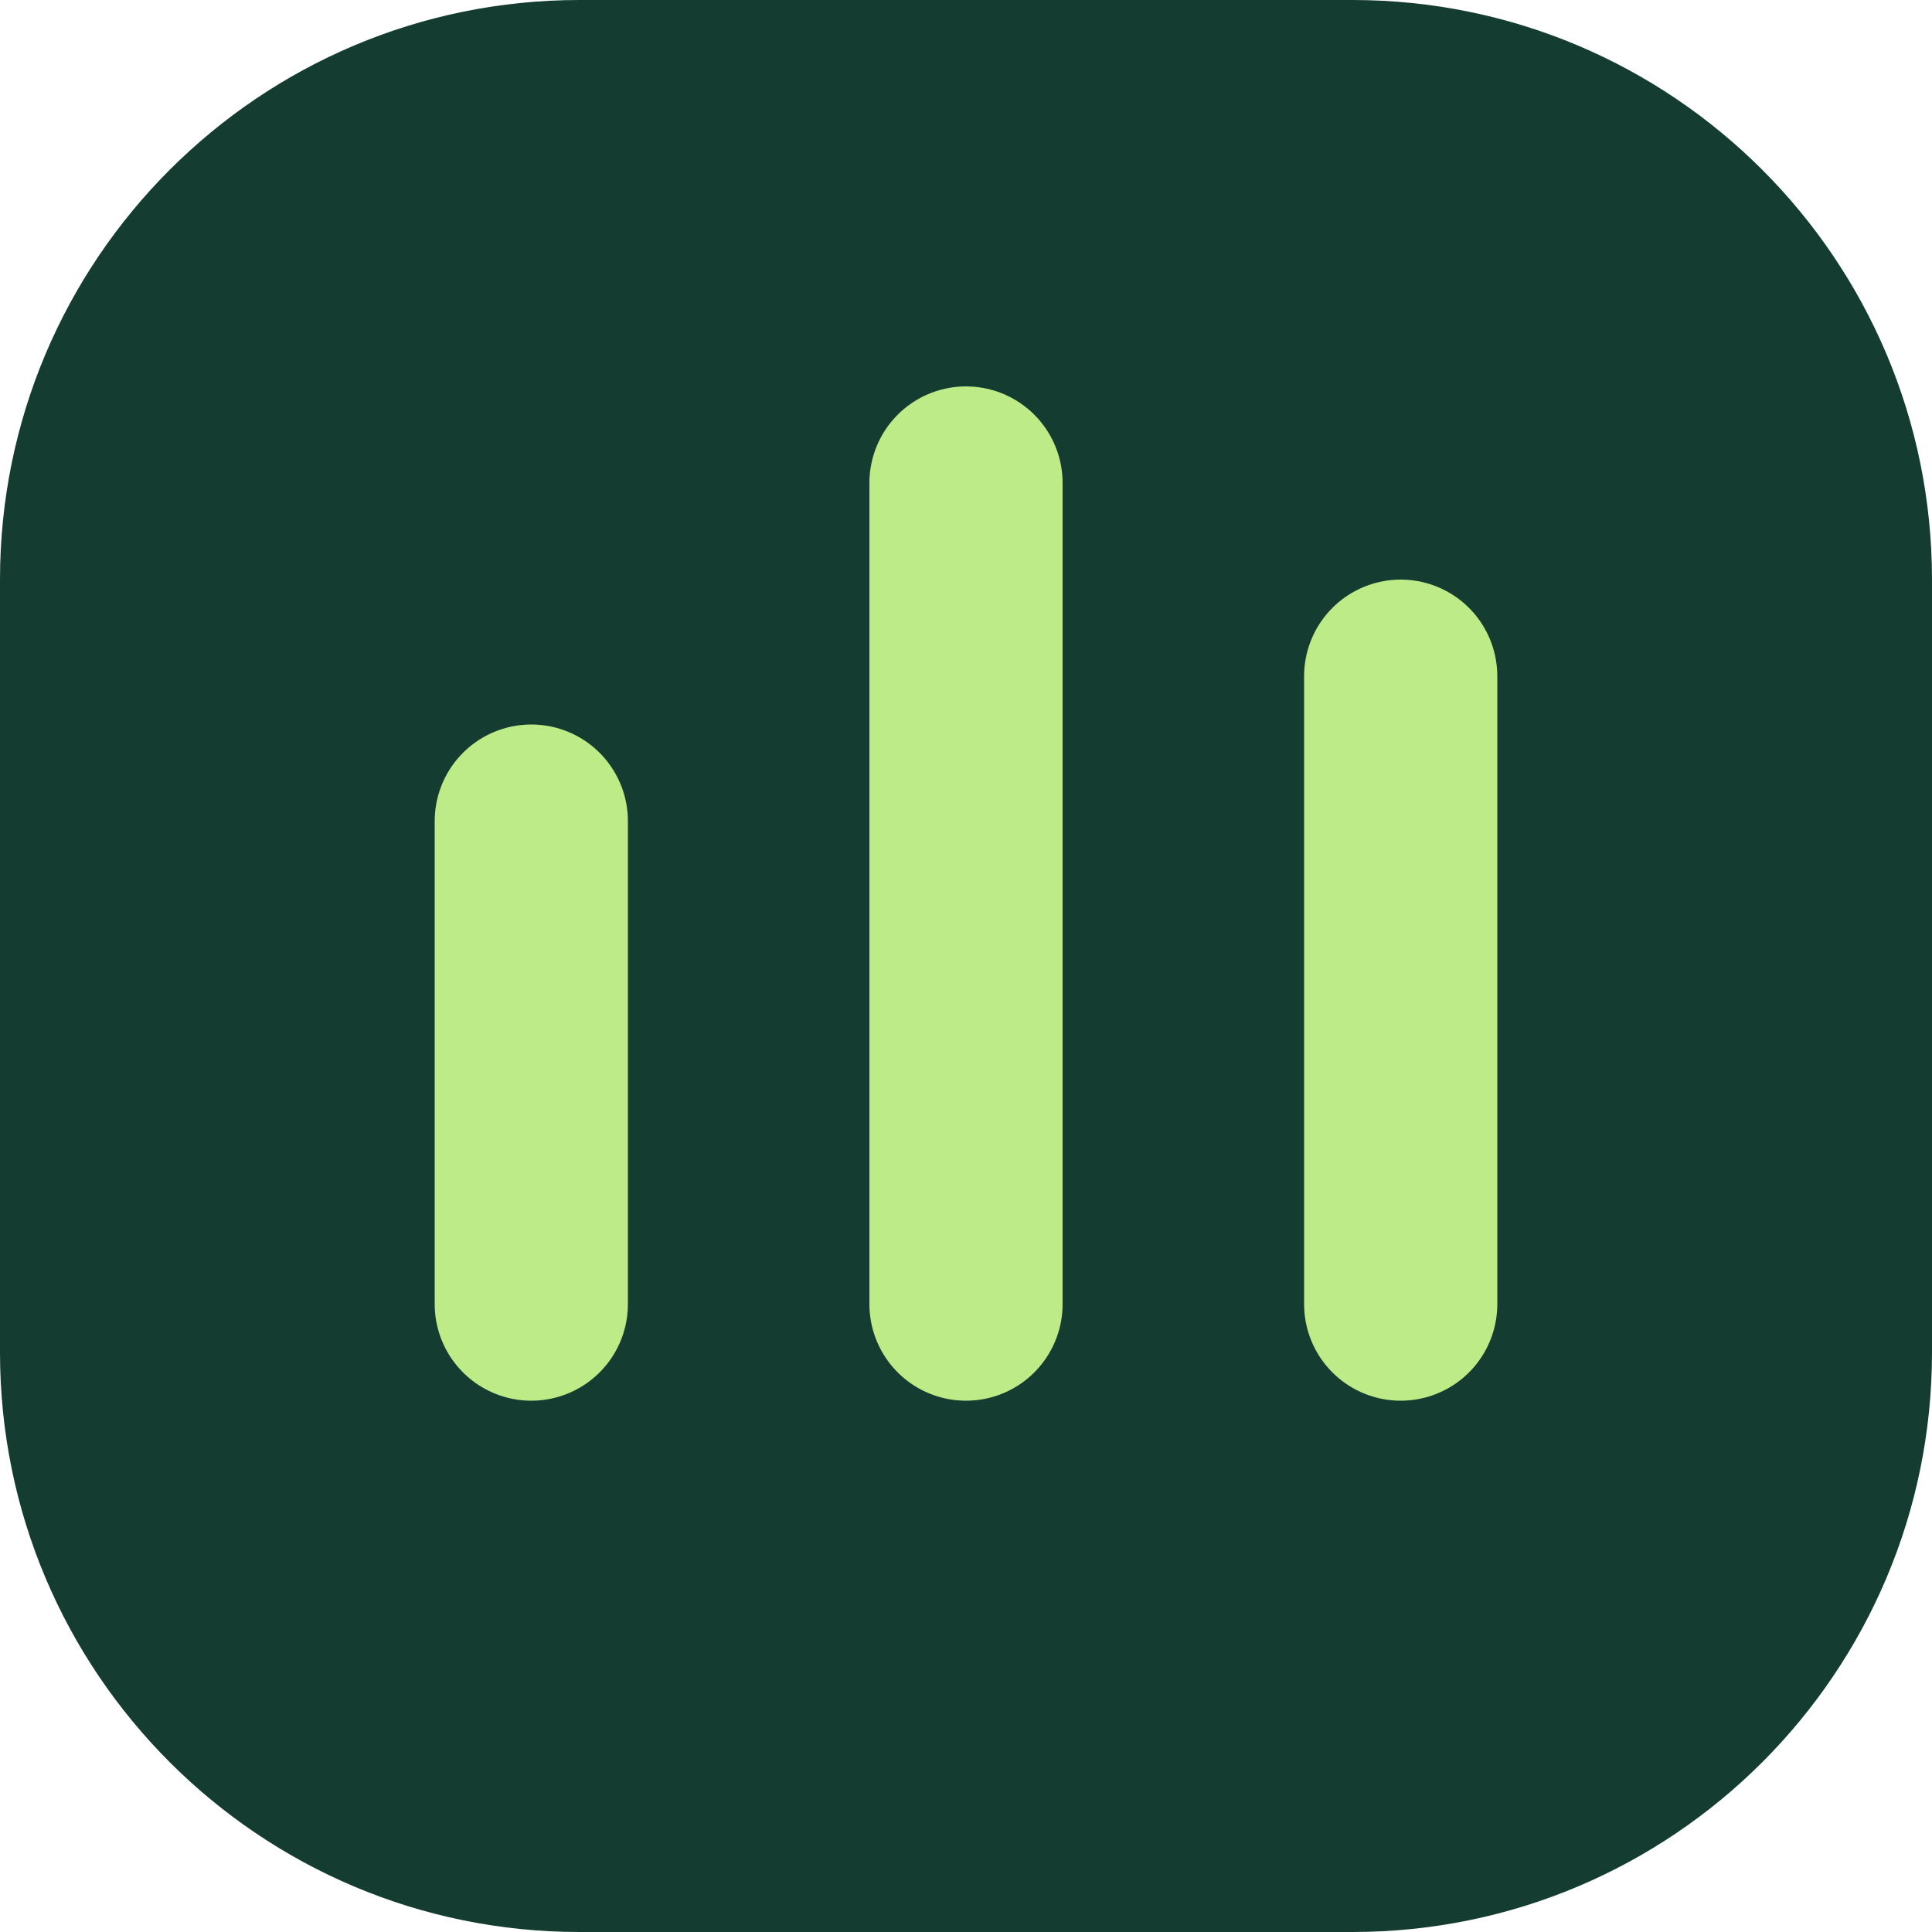
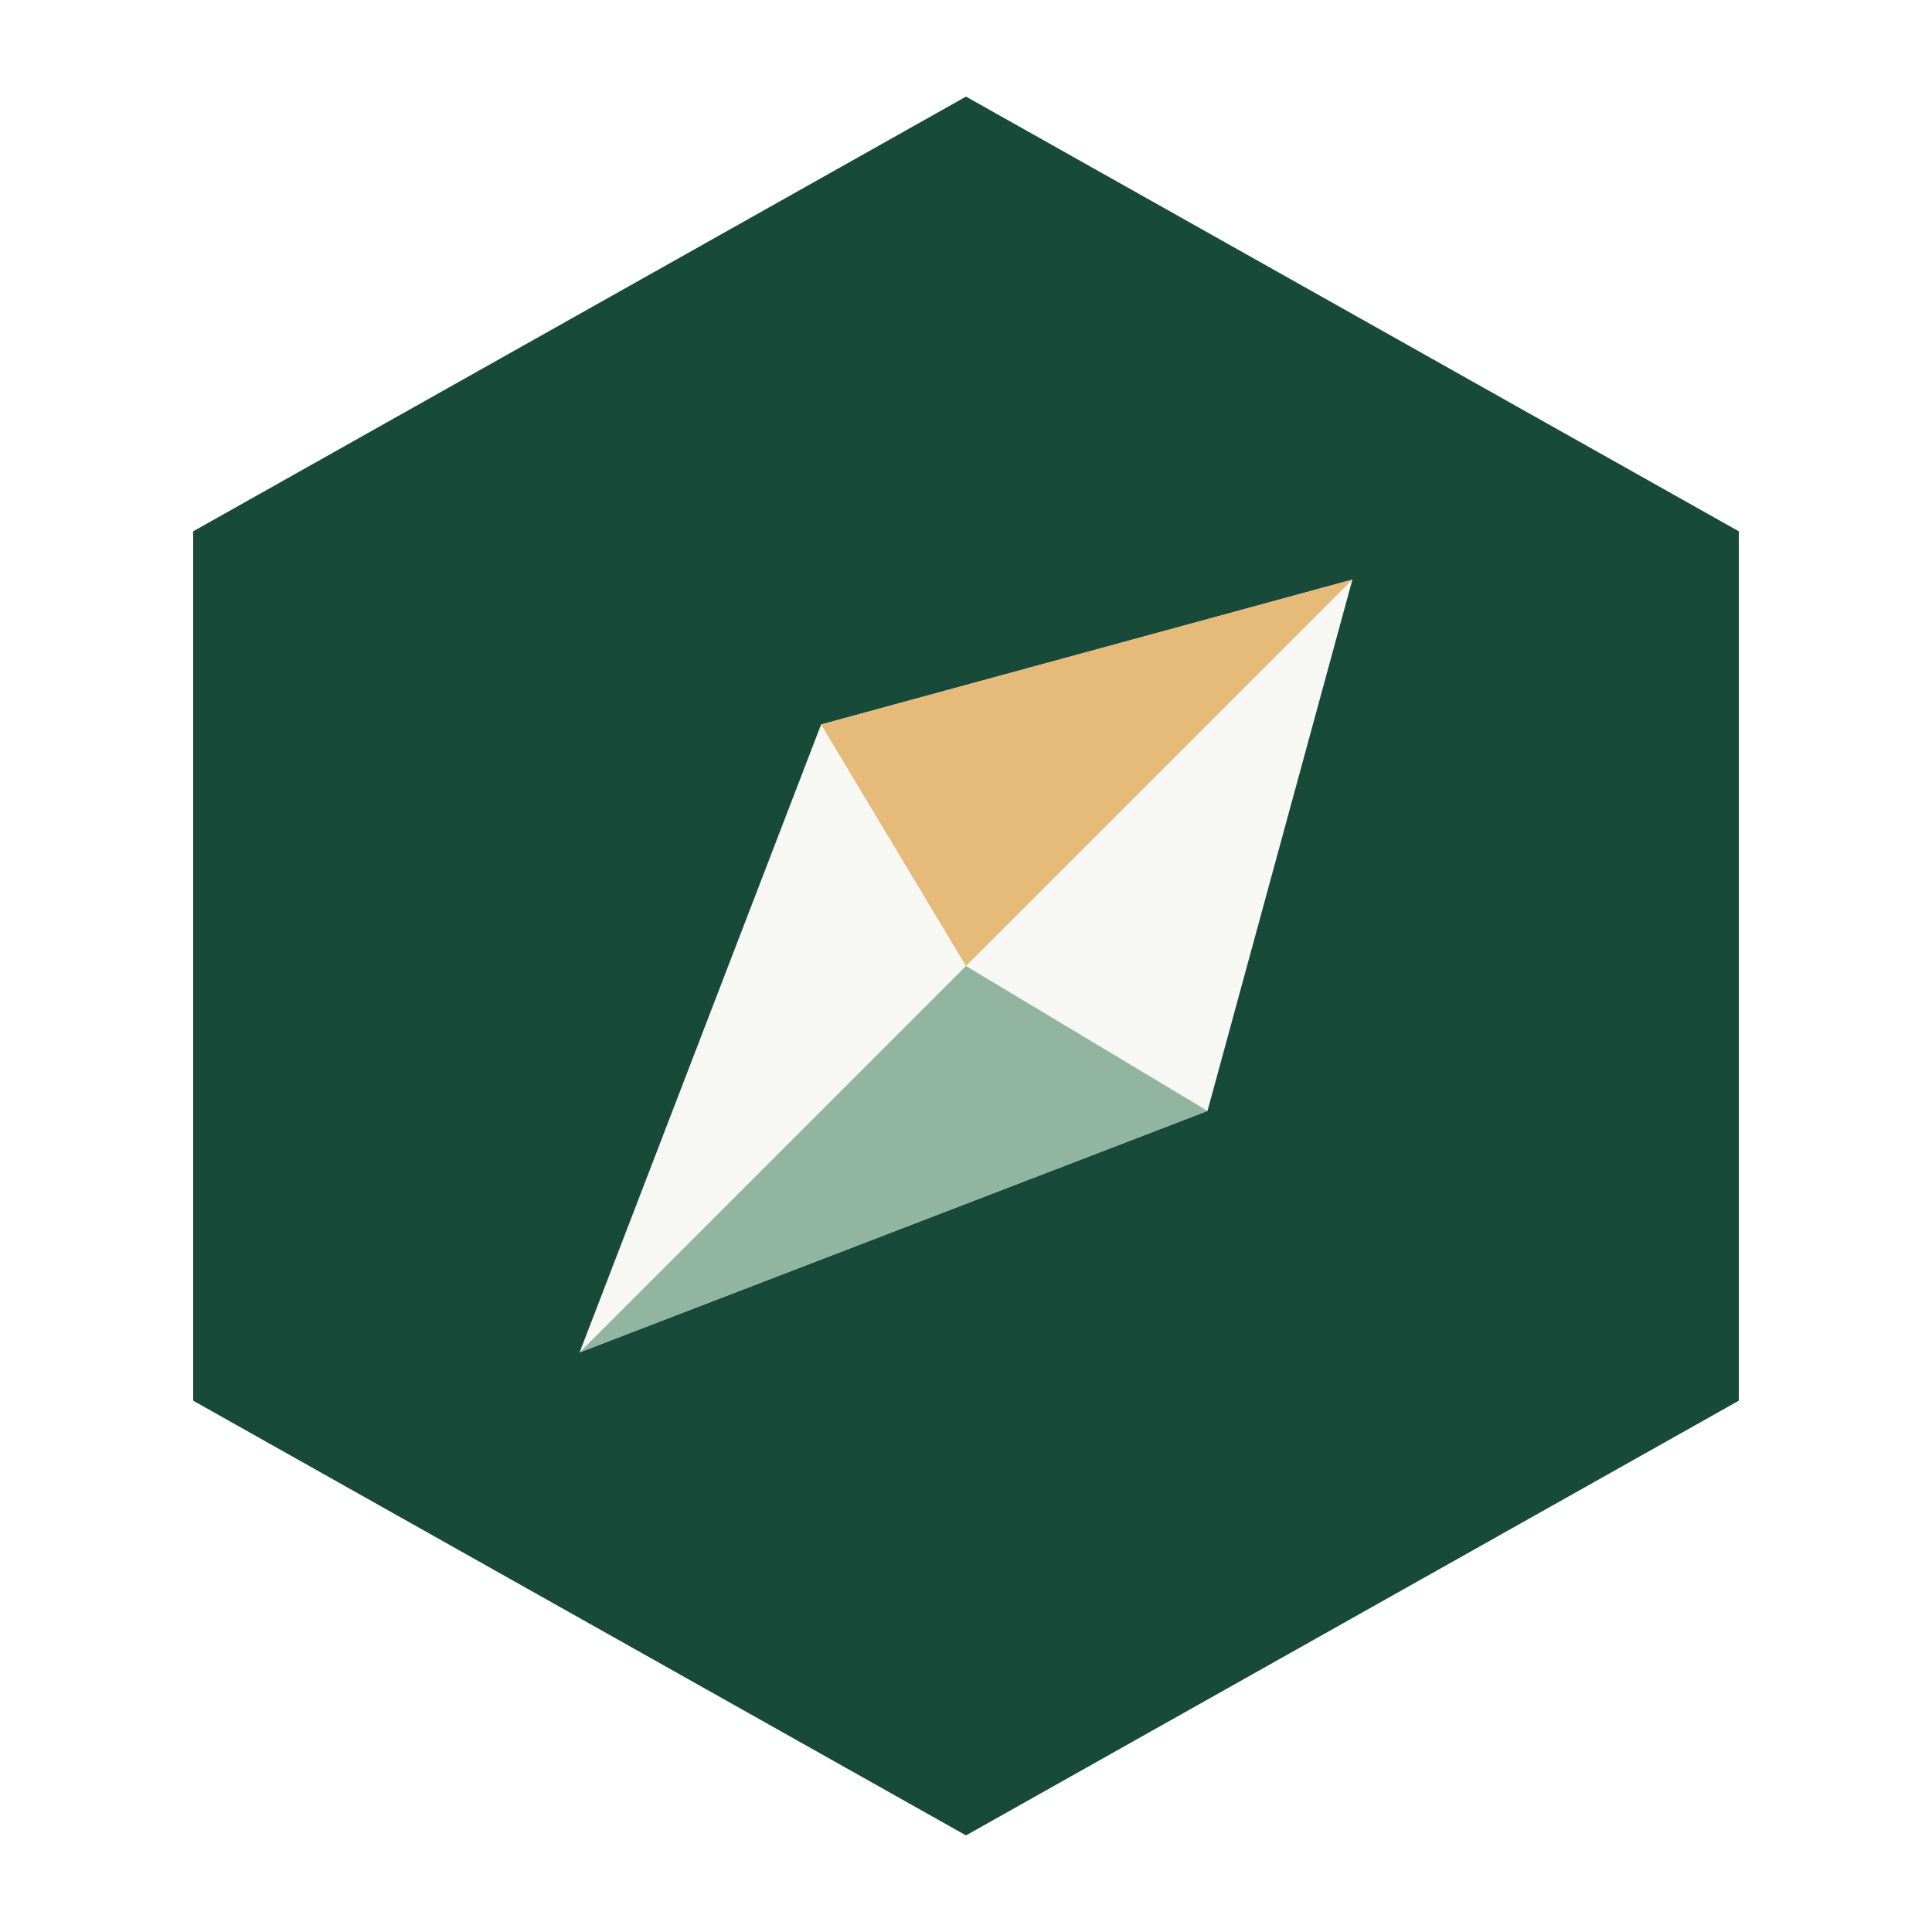
<svg xmlns="http://www.w3.org/2000/svg" viewBox="0 0 40 40">
-   <rect width="40" height="40" rx="12" fill="#143c30" />
-   <path d="M11 27V17m9 10V10m9 17V14" stroke="#bdeb87" stroke-width="4" stroke-linecap="round" />
+   <path d="M20 2 36 11v18L20 38 4 29V11Z" fill="#184a39" />
+   <path d="m12 28 5-13 11-3-3 11Z" fill="#f7f8f4" />
+   <path d="m12 28 8-8 5 3Z" fill="#91b5a0" />
+   <path d="m20 20-3-5 11-3Z" fill="#e6bb79" />
</svg>
